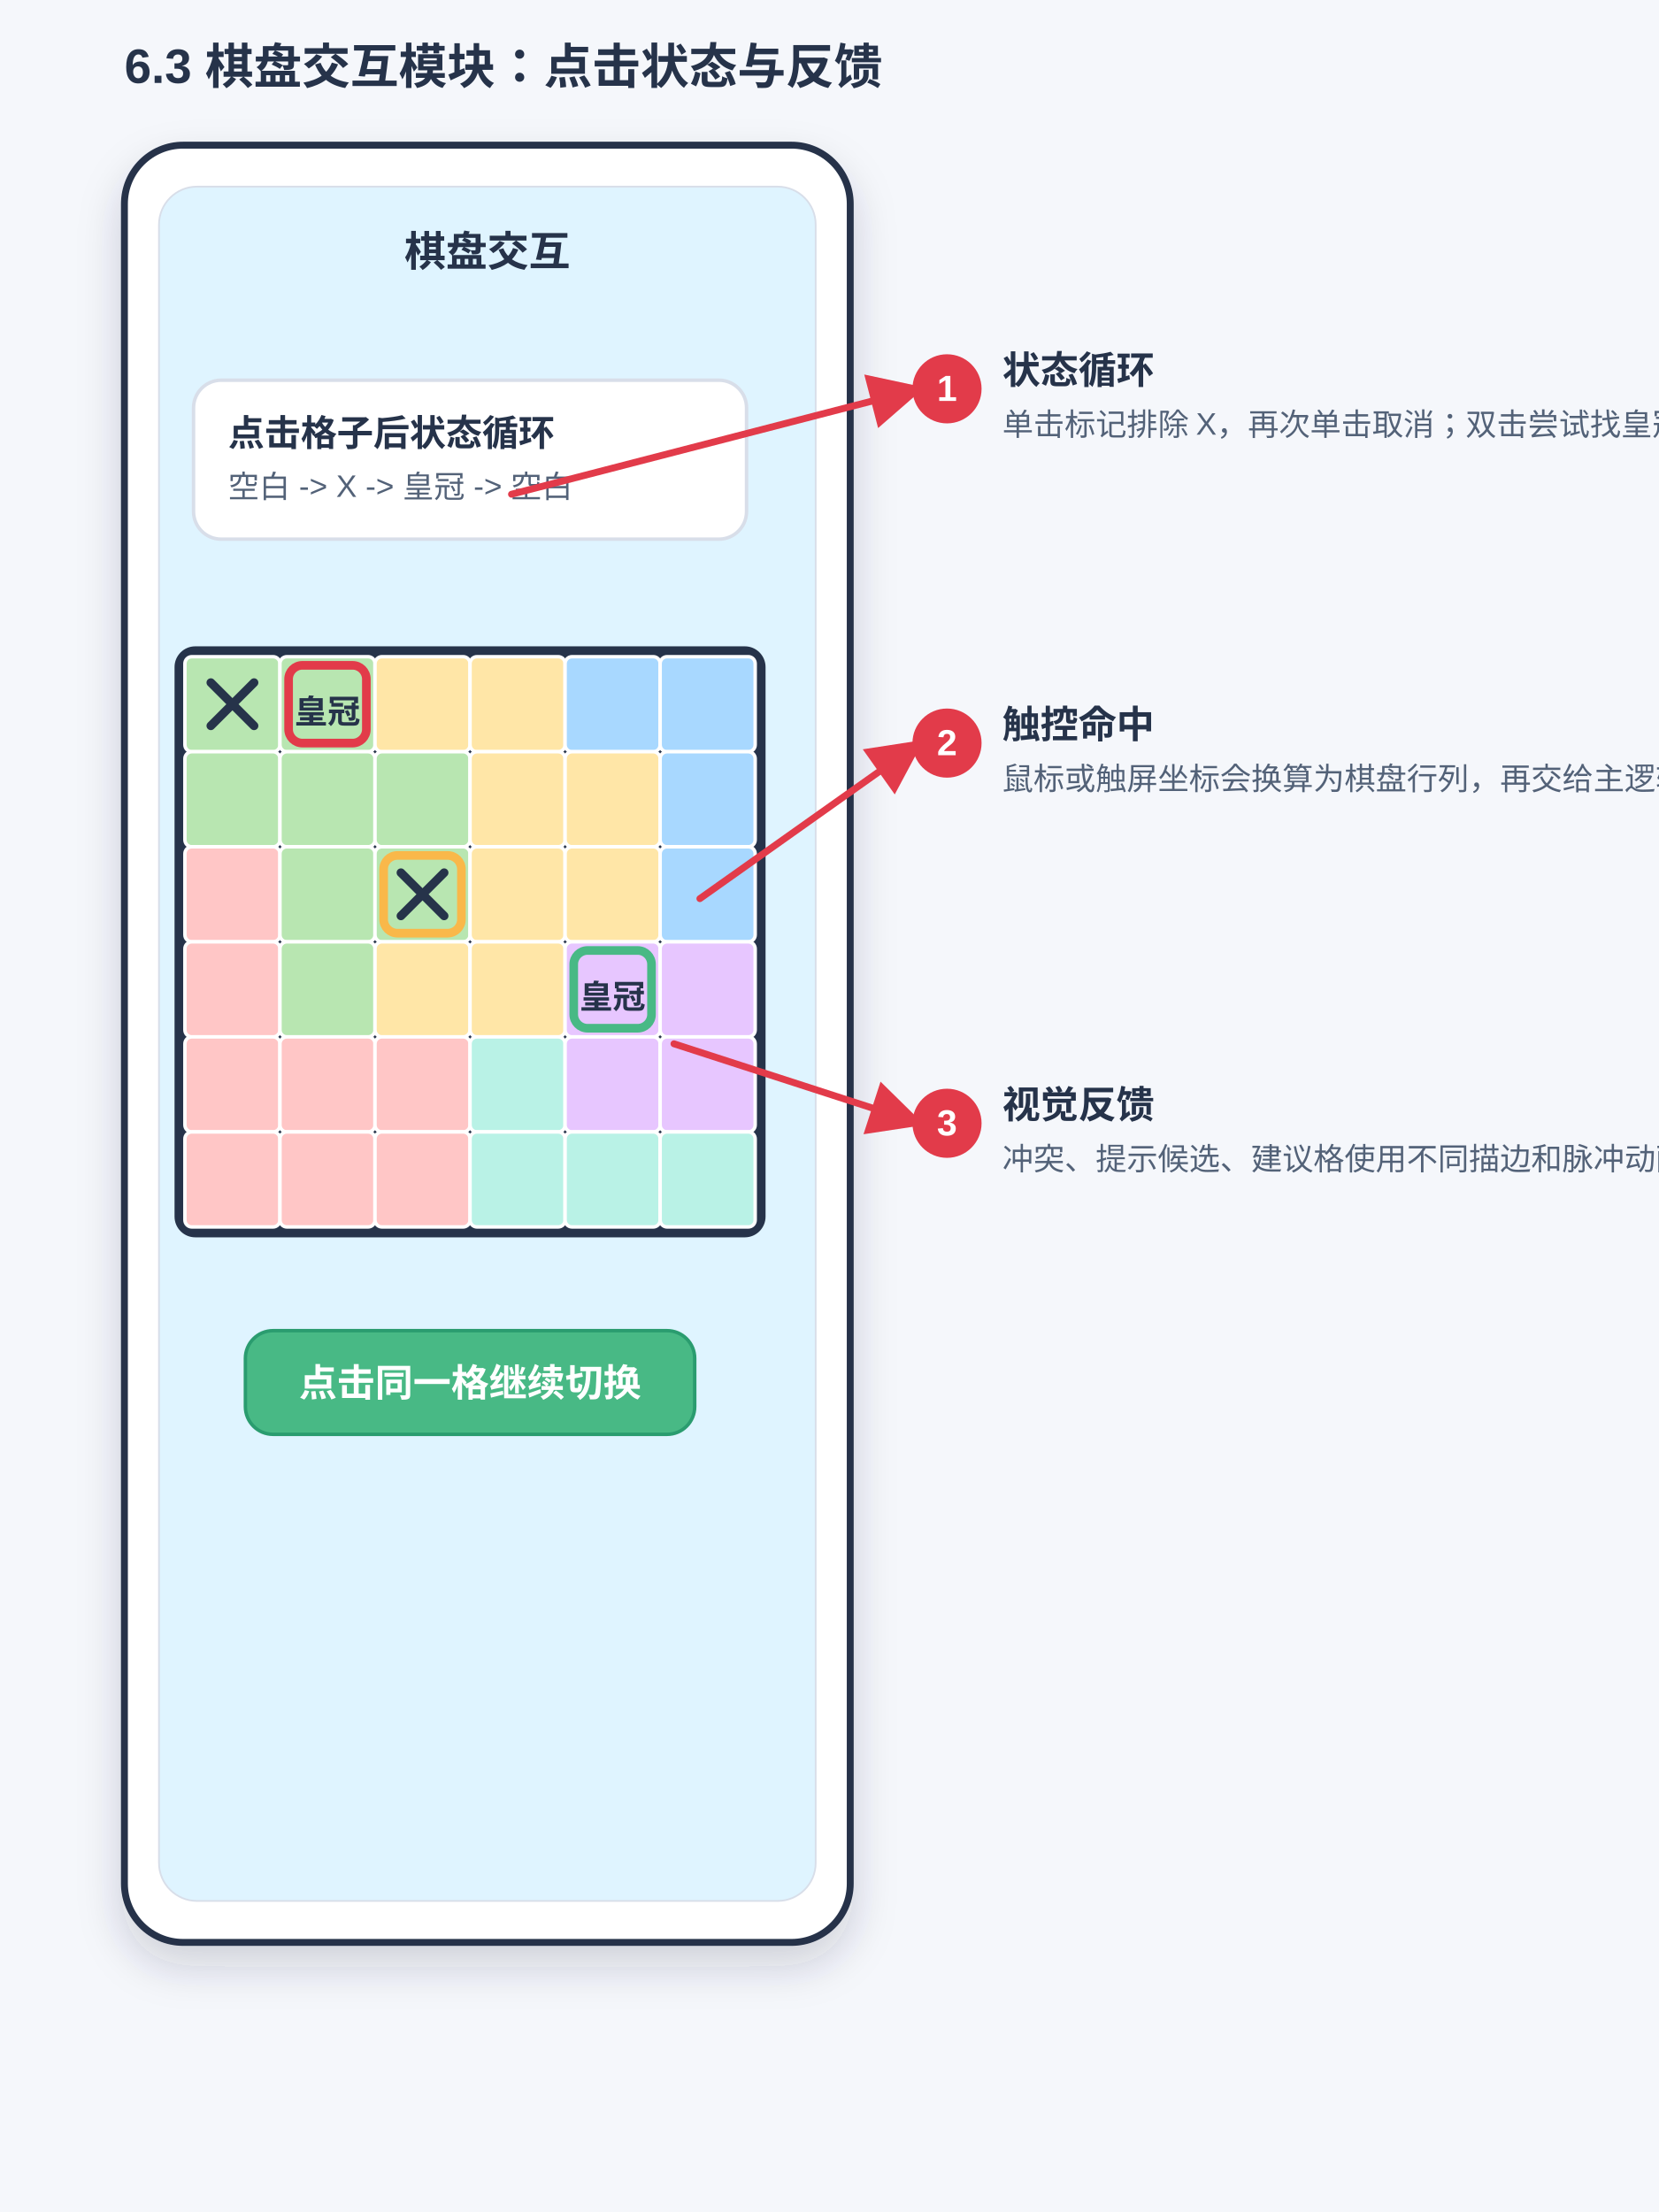
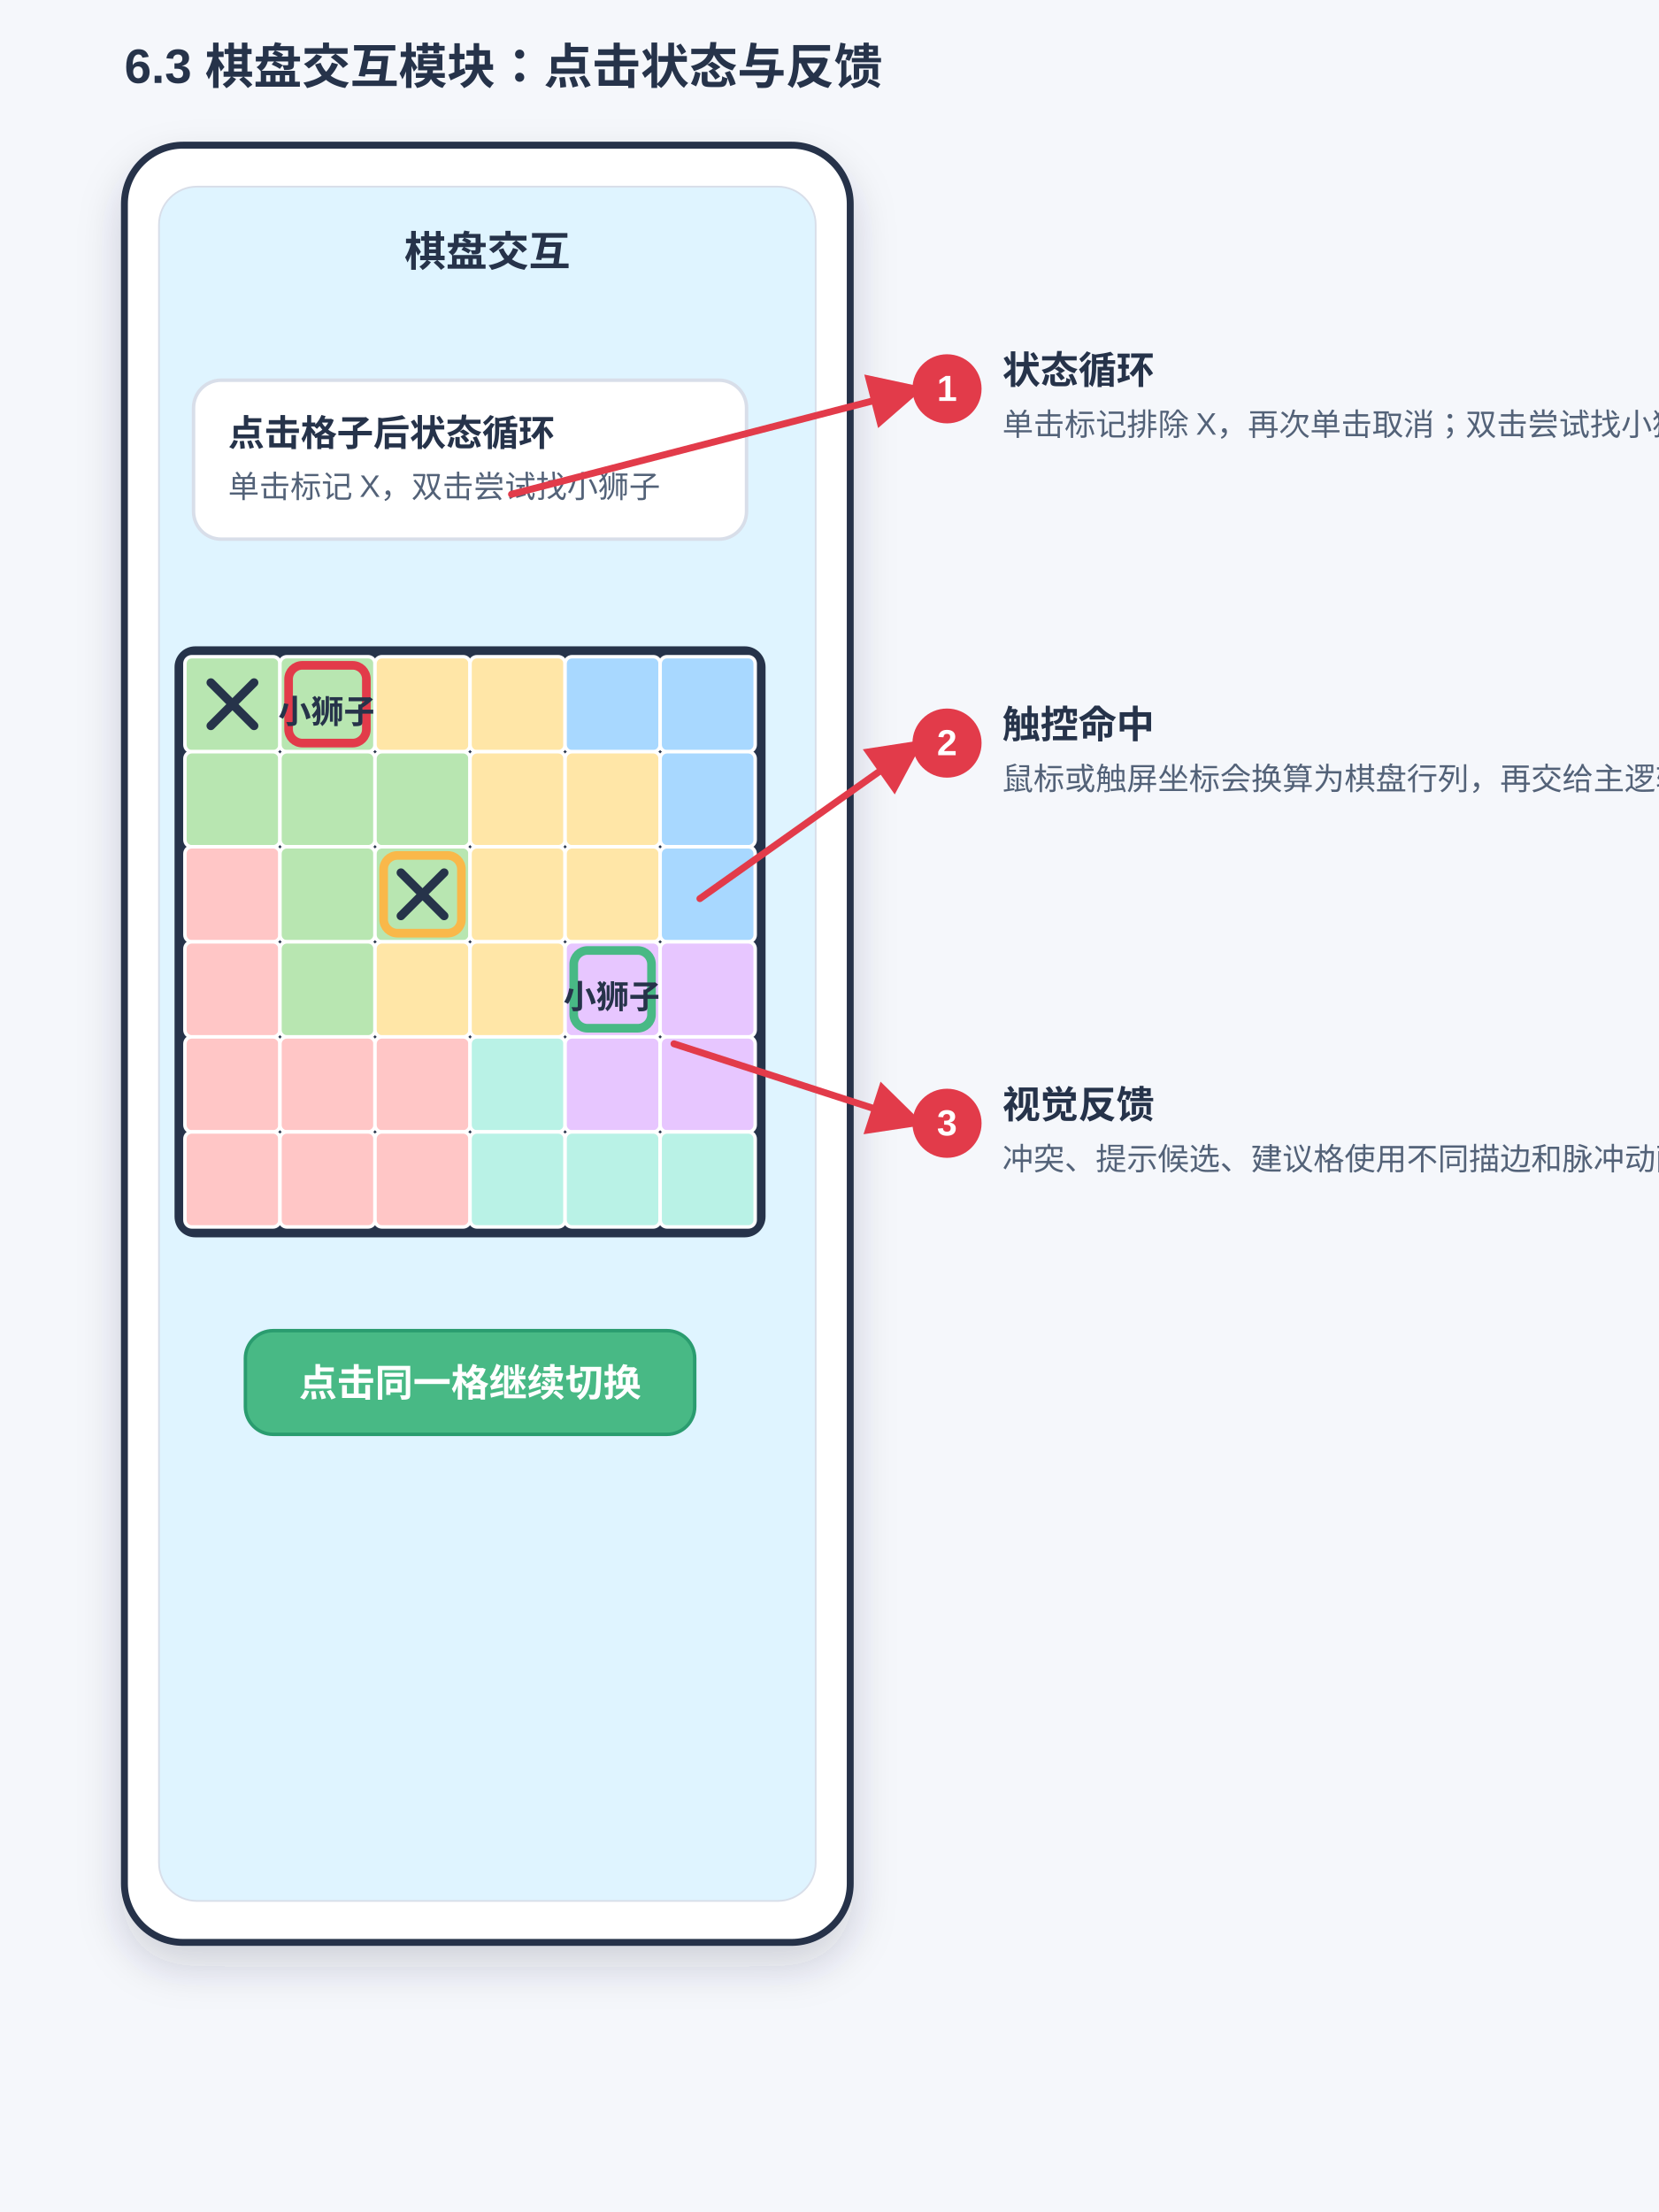
<svg xmlns="http://www.w3.org/2000/svg" width="960" height="1280" viewBox="0 0 960 1280">
  <defs>
    <marker id="arrow" viewBox="0 0 10 10" refX="9" refY="5" markerWidth="8" markerHeight="8" orient="auto-start-reverse">
      <path d="M 0 0 L 10 5 L 0 10 z" fill="#E23B4A" />
    </marker>
    <filter id="shadow" x="-20%" y="-20%" width="140%" height="140%">
      <feDropShadow dx="0" dy="12" stdDeviation="12" flood-color="#1d2b45" flood-opacity="0.18" />
    </filter>
  </defs>
  <rect width="960" height="1280" fill="#F5F7FB" />
  <text x="72" y="48" font-family="Arial, sans-serif" font-size="28" font-weight="700" fill="#26334A">6.3 棋盘交互模块：点击状态与反馈</text>
  <rect x="72" y="84" width="420" height="1040" rx="34" fill="#FFFFFF" stroke="#26334A" stroke-width="4" filter="url(#shadow)" />
  <rect x="92" y="108" width="380" height="992" rx="22" fill="#DFF4FF" stroke="#D8DEE9" stroke-width="1" />
  <text x="282.0" y="154" font-family="Arial, PingFang SC, sans-serif" font-size="24" font-weight="700" fill="#26334A" text-anchor="middle">棋盘交互</text>
  <rect x="112" y="220" width="320" height="92" rx="16" fill="#FFFFFF" stroke="#D8DEE9" stroke-width="2" />
  <text x="132" y="258" font-family="Arial, PingFang SC, sans-serif" font-size="21" font-weight="700" fill="#26334A" text-anchor="start">点击格子后状态循环</text>
-   <text x="132" y="288" font-family="Arial, PingFang SC, sans-serif" font-size="18" font-weight="400" fill="#536278" text-anchor="start">空白 -&gt; X -&gt; 皇冠 -&gt; 空白</text>
+   <text x="132" y="288" font-family="Arial, PingFang SC, sans-serif" font-size="18" font-weight="400" fill="#536278" text-anchor="start">单击标记 X，双击尝试找小狮子</text>
  <rect x="101" y="374" width="342" height="342" rx="12" fill="#26334A" stroke="#26334A" stroke-width="0" />
  <rect x="107.0" y="380.0" width="55.0" height="55.0" rx="4" fill="#B8E6B1" stroke="#FFFFFF" stroke-width="2" />
  <line x1="122.0" y1="395.0" x2="147.0" y2="420.0" stroke="#26334A" stroke-width="5" stroke-linecap="round" />
  <line x1="147.0" y1="395.0" x2="122.0" y2="420.0" stroke="#26334A" stroke-width="5" stroke-linecap="round" />
  <rect x="162.0" y="380.0" width="55.0" height="55.0" rx="4" fill="#B8E6B1" stroke="#FFFFFF" stroke-width="2" />
  <rect x="167.0" y="385.0" width="45.0" height="45.0" rx="8" fill="none" stroke="#E23B4A" stroke-width="5" />
-   <text x="189.5" y="418.5" font-family="Arial, PingFang SC, sans-serif" font-size="19" font-weight="700" fill="#26334A" text-anchor="middle">皇冠</text>
+   <text x="189.5" y="418.5" font-family="Arial, PingFang SC, sans-serif" font-size="19" font-weight="700" fill="#26334A" text-anchor="middle">小狮子</text>
  <rect x="217.0" y="380.0" width="55.0" height="55.0" rx="4" fill="#FFE6A7" stroke="#FFFFFF" stroke-width="2" />
  <rect x="272.0" y="380.0" width="55.0" height="55.0" rx="4" fill="#FFE6A7" stroke="#FFFFFF" stroke-width="2" />
  <rect x="327.0" y="380.0" width="55.0" height="55.0" rx="4" fill="#A8D8FF" stroke="#FFFFFF" stroke-width="2" />
  <rect x="382.0" y="380.0" width="55.0" height="55.0" rx="4" fill="#A8D8FF" stroke="#FFFFFF" stroke-width="2" />
  <rect x="107.0" y="435.0" width="55.0" height="55.0" rx="4" fill="#B8E6B1" stroke="#FFFFFF" stroke-width="2" />
  <rect x="162.0" y="435.0" width="55.0" height="55.0" rx="4" fill="#B8E6B1" stroke="#FFFFFF" stroke-width="2" />
  <rect x="217.0" y="435.0" width="55.0" height="55.0" rx="4" fill="#B8E6B1" stroke="#FFFFFF" stroke-width="2" />
  <rect x="272.0" y="435.0" width="55.0" height="55.0" rx="4" fill="#FFE6A7" stroke="#FFFFFF" stroke-width="2" />
  <rect x="327.0" y="435.0" width="55.0" height="55.0" rx="4" fill="#FFE6A7" stroke="#FFFFFF" stroke-width="2" />
  <rect x="382.0" y="435.0" width="55.0" height="55.0" rx="4" fill="#A8D8FF" stroke="#FFFFFF" stroke-width="2" />
  <rect x="107.0" y="490.0" width="55.0" height="55.0" rx="4" fill="#FFC6C6" stroke="#FFFFFF" stroke-width="2" />
  <rect x="162.0" y="490.0" width="55.0" height="55.0" rx="4" fill="#B8E6B1" stroke="#FFFFFF" stroke-width="2" />
  <rect x="217.0" y="490.0" width="55.0" height="55.0" rx="4" fill="#B8E6B1" stroke="#FFFFFF" stroke-width="2" />
  <rect x="222.0" y="495.0" width="45.0" height="45.0" rx="8" fill="none" stroke="#F9B84A" stroke-width="5" />
  <line x1="232.0" y1="505.0" x2="257.0" y2="530.0" stroke="#26334A" stroke-width="5" stroke-linecap="round" />
  <line x1="257.0" y1="505.0" x2="232.0" y2="530.0" stroke="#26334A" stroke-width="5" stroke-linecap="round" />
  <rect x="272.0" y="490.0" width="55.0" height="55.0" rx="4" fill="#FFE6A7" stroke="#FFFFFF" stroke-width="2" />
  <rect x="327.0" y="490.0" width="55.0" height="55.0" rx="4" fill="#FFE6A7" stroke="#FFFFFF" stroke-width="2" />
  <rect x="382.0" y="490.0" width="55.0" height="55.0" rx="4" fill="#A8D8FF" stroke="#FFFFFF" stroke-width="2" />
  <rect x="107.0" y="545.0" width="55.0" height="55.0" rx="4" fill="#FFC6C6" stroke="#FFFFFF" stroke-width="2" />
  <rect x="162.0" y="545.0" width="55.0" height="55.0" rx="4" fill="#B8E6B1" stroke="#FFFFFF" stroke-width="2" />
  <rect x="217.0" y="545.0" width="55.0" height="55.0" rx="4" fill="#FFE6A7" stroke="#FFFFFF" stroke-width="2" />
  <rect x="272.0" y="545.0" width="55.0" height="55.0" rx="4" fill="#FFE6A7" stroke="#FFFFFF" stroke-width="2" />
  <rect x="327.0" y="545.0" width="55.0" height="55.0" rx="4" fill="#E7C6FF" stroke="#FFFFFF" stroke-width="2" />
  <rect x="332.0" y="550.0" width="45.0" height="45.0" rx="8" fill="none" stroke="#48B985" stroke-width="5" />
-   <text x="354.5" y="583.5" font-family="Arial, PingFang SC, sans-serif" font-size="19" font-weight="700" fill="#26334A" text-anchor="middle">皇冠</text>
+   <text x="354.5" y="583.5" font-family="Arial, PingFang SC, sans-serif" font-size="19" font-weight="700" fill="#26334A" text-anchor="middle">小狮子</text>
  <rect x="382.0" y="545.0" width="55.0" height="55.0" rx="4" fill="#E7C6FF" stroke="#FFFFFF" stroke-width="2" />
  <rect x="107.0" y="600.0" width="55.0" height="55.0" rx="4" fill="#FFC6C6" stroke="#FFFFFF" stroke-width="2" />
  <rect x="162.0" y="600.0" width="55.0" height="55.0" rx="4" fill="#FFC6C6" stroke="#FFFFFF" stroke-width="2" />
  <rect x="217.0" y="600.0" width="55.0" height="55.0" rx="4" fill="#FFC6C6" stroke="#FFFFFF" stroke-width="2" />
  <rect x="272.0" y="600.0" width="55.0" height="55.0" rx="4" fill="#B9F2E6" stroke="#FFFFFF" stroke-width="2" />
  <rect x="327.0" y="600.0" width="55.0" height="55.0" rx="4" fill="#E7C6FF" stroke="#FFFFFF" stroke-width="2" />
  <rect x="382.0" y="600.0" width="55.0" height="55.0" rx="4" fill="#E7C6FF" stroke="#FFFFFF" stroke-width="2" />
  <rect x="107.0" y="655.0" width="55.0" height="55.0" rx="4" fill="#FFC6C6" stroke="#FFFFFF" stroke-width="2" />
  <rect x="162.0" y="655.0" width="55.0" height="55.0" rx="4" fill="#FFC6C6" stroke="#FFFFFF" stroke-width="2" />
  <rect x="217.0" y="655.0" width="55.0" height="55.0" rx="4" fill="#FFC6C6" stroke="#FFFFFF" stroke-width="2" />
  <rect x="272.0" y="655.0" width="55.0" height="55.0" rx="4" fill="#B9F2E6" stroke="#FFFFFF" stroke-width="2" />
  <rect x="327.0" y="655.0" width="55.0" height="55.0" rx="4" fill="#B9F2E6" stroke="#FFFFFF" stroke-width="2" />
  <rect x="382.0" y="655.0" width="55.0" height="55.0" rx="4" fill="#B9F2E6" stroke="#FFFFFF" stroke-width="2" />
  <rect x="142" y="770" width="260" height="60" rx="16" fill="#48B985" stroke="#2A9C6F" stroke-width="2" />
  <text x="272.0" y="808.0" font-family="Arial, PingFang SC, sans-serif" font-size="22" font-weight="700" fill="#fff" text-anchor="middle">点击同一格继续切换</text>
  <circle cx="548" cy="225" r="20" fill="#E23B4A" />
  <text x="548" y="232" font-family="Arial, PingFang SC, sans-serif" font-size="21" font-weight="700" fill="#fff" text-anchor="middle">1</text>
  <text x="580" y="222" font-family="Arial, PingFang SC, sans-serif" font-size="22" font-weight="700" fill="#26334A" text-anchor="start">状态循环</text>
-   <text x="580" y="252" font-family="Arial, PingFang SC, sans-serif" font-size="18" font-weight="400" fill="#536278" text-anchor="start">单击标记排除 X，再次单击取消；双击尝试找皇冠。</text>
+   <text x="580" y="252" font-family="Arial, PingFang SC, sans-serif" font-size="18" font-weight="400" fill="#536278" text-anchor="start">单击标记排除 X，再次单击取消；双击尝试找小狮子。</text>
  <line x1="296" y1="286" x2="532" y2="225" stroke="#E23B4A" stroke-width="4" stroke-linecap="round" marker-end="url(#arrow)" />
  <circle cx="548" cy="430" r="20" fill="#E23B4A" />
  <text x="548" y="437" font-family="Arial, PingFang SC, sans-serif" font-size="21" font-weight="700" fill="#fff" text-anchor="middle">2</text>
  <text x="580" y="427" font-family="Arial, PingFang SC, sans-serif" font-size="22" font-weight="700" fill="#26334A" text-anchor="start">触控命中</text>
  <text x="580" y="457" font-family="Arial, PingFang SC, sans-serif" font-size="18" font-weight="400" fill="#536278" text-anchor="start">鼠标或触屏坐标会换算为棋盘行列，再交给主逻辑。</text>
  <line x1="405" y1="520" x2="532" y2="430" stroke="#E23B4A" stroke-width="4" stroke-linecap="round" marker-end="url(#arrow)" />
  <circle cx="548" cy="650" r="20" fill="#E23B4A" />
  <text x="548" y="657" font-family="Arial, PingFang SC, sans-serif" font-size="21" font-weight="700" fill="#fff" text-anchor="middle">3</text>
  <text x="580" y="647" font-family="Arial, PingFang SC, sans-serif" font-size="22" font-weight="700" fill="#26334A" text-anchor="start">视觉反馈</text>
  <text x="580" y="677" font-family="Arial, PingFang SC, sans-serif" font-size="18" font-weight="400" fill="#536278" text-anchor="start">冲突、提示候选、建议格使用不同描边和脉冲动画。</text>
  <line x1="390" y1="604" x2="532" y2="650" stroke="#E23B4A" stroke-width="4" stroke-linecap="round" marker-end="url(#arrow)" />
</svg>
